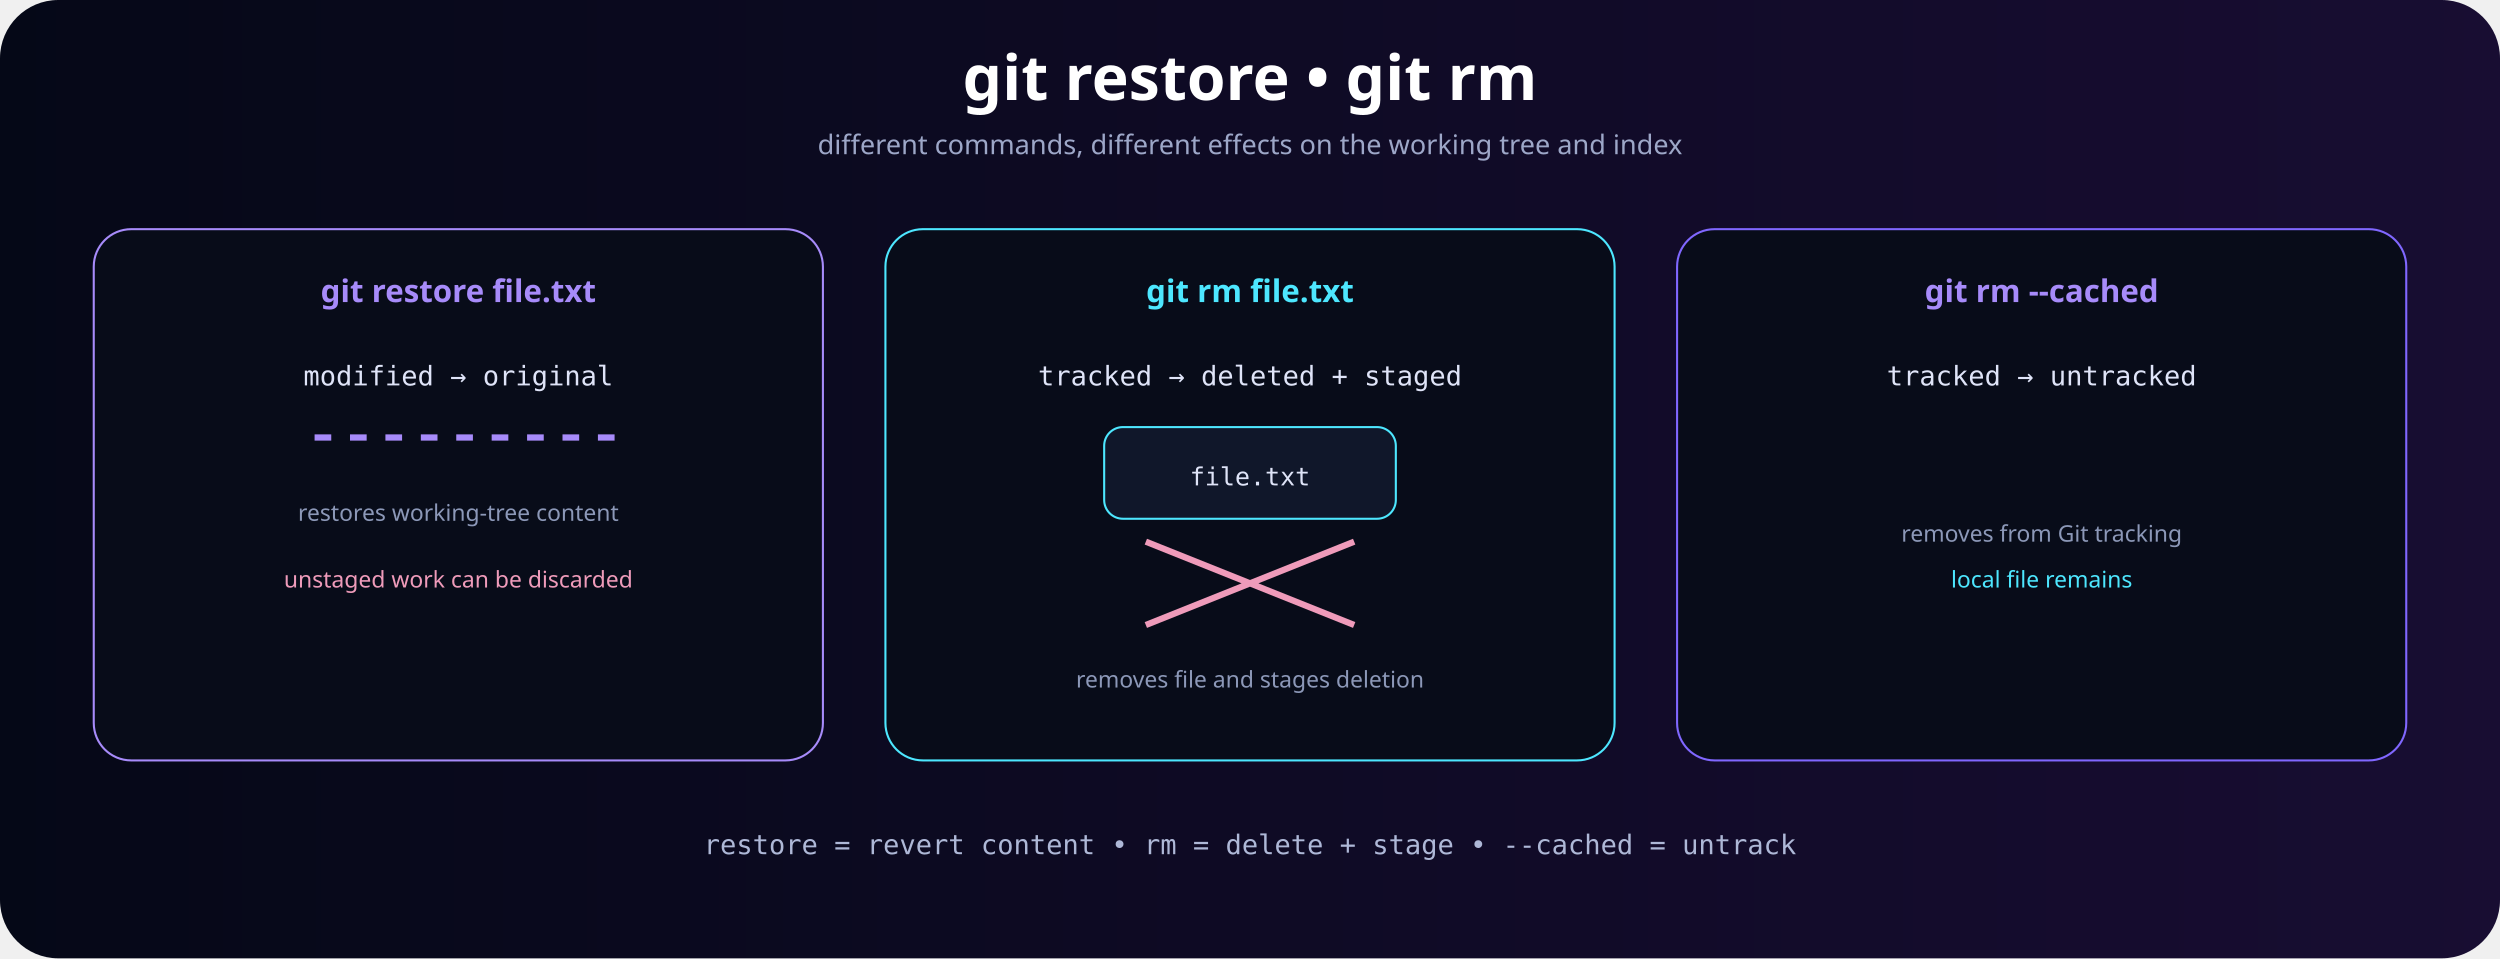
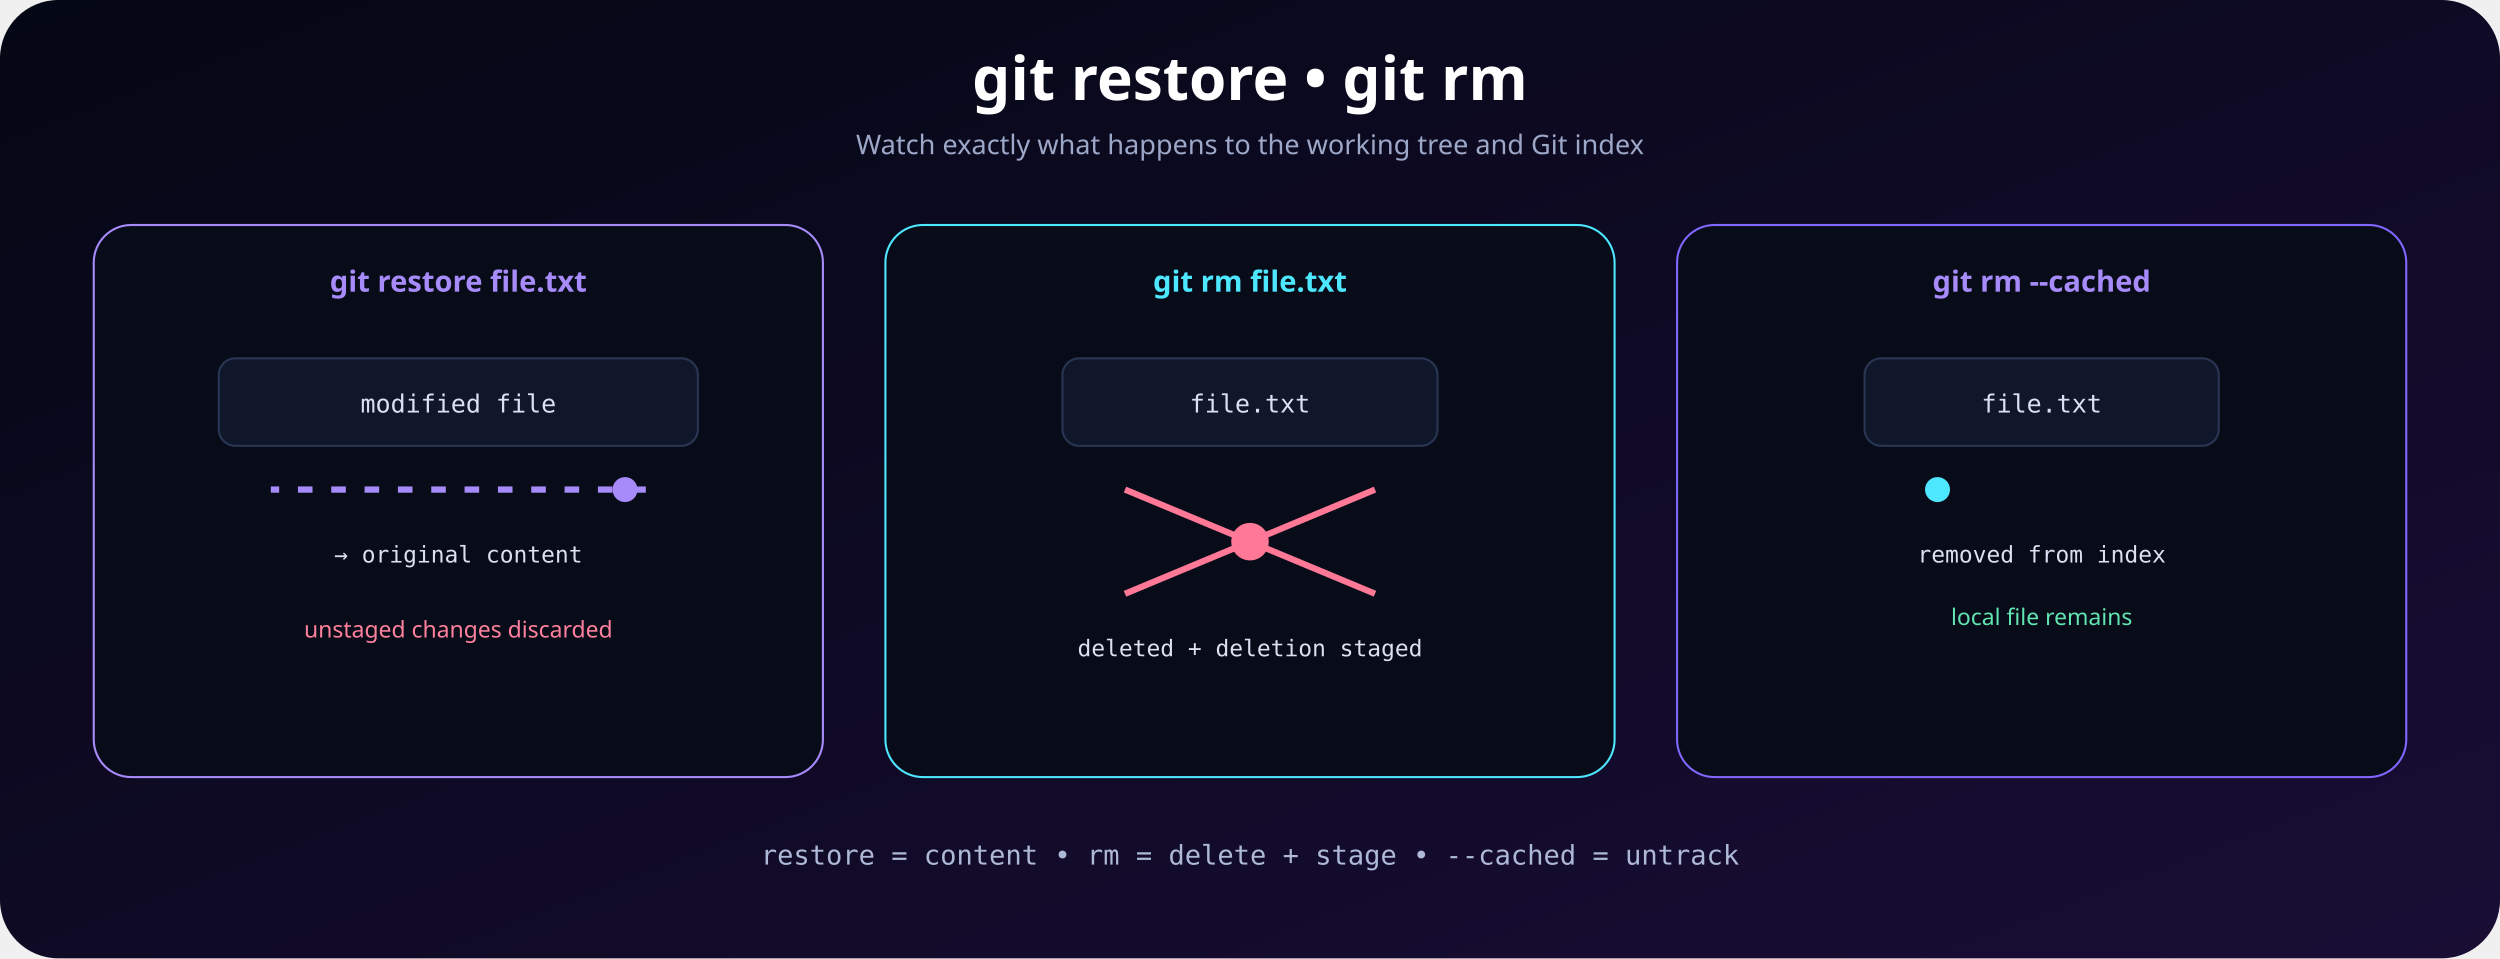
<svg xmlns="http://www.w3.org/2000/svg" viewBox="0 0 1200 460">
  <defs>
-     <linearGradient id="b">
-       <stop stop-color="#050817" />
-       <stop offset="1" stop-color="#180d32" />
+     <linearGradient id="b" x2="1" y2="1">
+       <stop stop-color="#040714" />
+       <stop offset="1" stop-color="#190d35" />
    </linearGradient>
-     <linearGradient id="g">
+     <linearGradient id="f">
      <stop stop-color="#a78bfa" />
      <stop offset="1" stop-color="#4de7ff" />
    </linearGradient>
  </defs>
  <rect width="1200" height="460" rx="28" fill="url(#b)" />
-   <text x="600" y="48" text-anchor="middle" fill="white" font-family="system-ui" font-size="30" font-weight="800">git restore • git rm</text>
-   <text x="600" y="74" text-anchor="middle" fill="#9da7c8" font-family="system-ui" font-size="13">different commands, different effects on the working tree and index</text>
+   <text x="600" y="48" text-anchor="middle" fill="#fff" font-family="system-ui" font-size="29" font-weight="800">git restore • git rm</text>
+   <text x="600" y="74" text-anchor="middle" fill="#9da7c8" font-family="system-ui" font-size="13">Watch exactly what happens to the working tree and Git index</text>
  <g font-family="system-ui">
-     <rect x="45" y="110" width="350" height="255" rx="18" fill="#080c19" stroke="#a78bfa" />
-     <rect x="425" y="110" width="350" height="255" rx="18" fill="#080c19" stroke="#4de7ff" />
-     <rect x="805" y="110" width="350" height="255" rx="18" fill="#080c19" stroke="#8067ff" />
-     <text x="220" y="145" text-anchor="middle" fill="#a78bfa" font-size="15" font-weight="800">git restore file.txt</text>
-     <text x="220" y="185" text-anchor="middle" fill="#dfe4f8" font-family="monospace" font-size="13">modified → original</text>
-     <path d="M295 210H145" stroke="#a78bfa" stroke-width="3" stroke-dasharray="8 9">
-       <animate attributeName="stroke-dashoffset" from="0" to="-34" dur=".8s" repeatCount="indefinite" />
+     <rect x="45" y="108" width="350" height="265" rx="18" fill="#080c19" stroke="#a78bfa" />
+     <text x="220" y="140" text-anchor="middle" fill="#a78bfa" font-size="14" font-weight="800">git restore file.txt</text>
+     <rect x="105" y="172" width="230" height="42" rx="8" fill="#10172a" stroke="#293653" />
+     <text x="220" y="198" text-anchor="middle" fill="#dce1f2" font-family="monospace" font-size="12">modified file</text>
+     <path d="M310 235H130" stroke="#a78bfa" stroke-width="3" stroke-dasharray="7 9">
+       <animate attributeName="stroke-dashoffset" from="0" to="-32" dur=".7s" repeatCount="indefinite" />
    </path>
-     <text x="220" y="250" text-anchor="middle" fill="#8c98b8" font-size="11">restores working-tree content</text>
-     <text x="220" y="282" text-anchor="middle" fill="#ef9bba" font-size="11">unstaged work can be discarded</text>
-     <text x="600" y="145" text-anchor="middle" fill="#4de7ff" font-size="15" font-weight="800">git rm file.txt</text>
-     <text x="600" y="185" text-anchor="middle" fill="#dfe4f8" font-family="monospace" font-size="13">tracked → deleted + staged</text>
-     <rect x="530" y="205" width="140" height="44" rx="9" fill="#10172a" stroke="#4de7ff" />
-     <text x="600" y="233" text-anchor="middle" fill="#dfe4f8" font-family="monospace" font-size="12">file.txt</text>
-     <path d="M550 260L650 300M650 260L550 300" stroke="#ef9bba" stroke-width="3" />
-     <text x="600" y="330" text-anchor="middle" fill="#8c98b8" font-size="11">removes file and stages deletion</text>
-     <text x="980" y="145" text-anchor="middle" fill="#a78bfa" font-size="15" font-weight="800">git rm --cached</text>
-     <text x="980" y="185" text-anchor="middle" fill="#dfe4f8" font-family="monospace" font-size="13">tracked → untracked</text>
-     <path d="M900 220H1060" stroke="url(#g)" stroke-width="3" stroke-dasharray="8 9">
-       <animate attributeName="stroke-dashoffset" from="0" to="-34" dur=".8s" repeatCount="indefinite" />
+     <circle cx="300" cy="235" r="6" fill="#a78bfa">
+       <animate attributeName="cx" values="300;140;300" dur="1.4s" repeatCount="indefinite" />
+     </circle>
+     <text x="220" y="270" text-anchor="middle" fill="#dce1f2" font-family="monospace" font-size="11">→ original content</text>
+     <text x="220" y="306" text-anchor="middle" fill="#ff819d" font-size="11">unstaged changes discarded</text>
+   </g>
+   <g font-family="system-ui">
+     <rect x="425" y="108" width="350" height="265" rx="18" fill="#080c19" stroke="#4de7ff" />
+     <text x="600" y="140" text-anchor="middle" fill="#4de7ff" font-size="14" font-weight="800">git rm file.txt</text>
+     <rect x="510" y="172" width="180" height="42" rx="8" fill="#10172a" stroke="#293653" />
+     <text x="600" y="198" text-anchor="middle" fill="#dce1f2" font-family="monospace" font-size="12">file.txt</text>
+     <path d="M540 235L660 285M660 235L540 285" stroke="#ff7896" stroke-width="3" />
+     <circle cx="600" cy="260" r="9" fill="#ff7896">
+       <animate attributeName="r" values="5;12;5" dur="1.2s" repeatCount="indefinite" />
+     </circle>
+     <text x="600" y="315" text-anchor="middle" fill="#dce1f2" font-family="monospace" font-size="11">deleted + deletion staged</text>
+   </g>
+   <g font-family="system-ui">
+     <rect x="805" y="108" width="350" height="265" rx="18" fill="#080c19" stroke="#8067ff" />
+     <text x="980" y="140" text-anchor="middle" fill="#a78bfa" font-size="14" font-weight="800">git rm --cached</text>
+     <rect x="895" y="172" width="170" height="42" rx="8" fill="#10172a" stroke="#293653" />
+     <text x="980" y="198" text-anchor="middle" fill="#dce1f2" font-family="monospace" font-size="12">file.txt</text>
+     <path d="M930 235H1030" stroke="url(#f)" stroke-width="3" stroke-dasharray="7 9">
+       <animate attributeName="stroke-dashoffset" from="0" to="-32" dur=".7s" repeatCount="indefinite" />
    </path>
-     <text x="980" y="260" text-anchor="middle" fill="#8c98b8" font-size="11">removes from Git tracking</text>
-     <text x="980" y="282" text-anchor="middle" fill="#4de7ff" font-size="11">local file remains</text>
+     <circle cx="930" cy="235" r="6" fill="#4de7ff">
+       <animate attributeName="cx" values="930;1030;930" dur="1.4s" repeatCount="indefinite" />
+     </circle>
+     <text x="980" y="270" text-anchor="middle" fill="#dce1f2" font-family="monospace" font-size="11">removed from index</text>
+     <text x="980" y="300" text-anchor="middle" fill="#62e6b1" font-size="11">local file remains</text>
  </g>
-   <text x="600" y="410" text-anchor="middle" fill="#aeb8d7" font-family="monospace" font-size="13">restore = revert content • rm = delete + stage • --cached = untrack</text>
+   <text x="600" y="415" text-anchor="middle" fill="#aeb8d7" font-family="monospace" font-size="13">restore = content • rm = delete + stage • --cached = untrack</text>
</svg>
